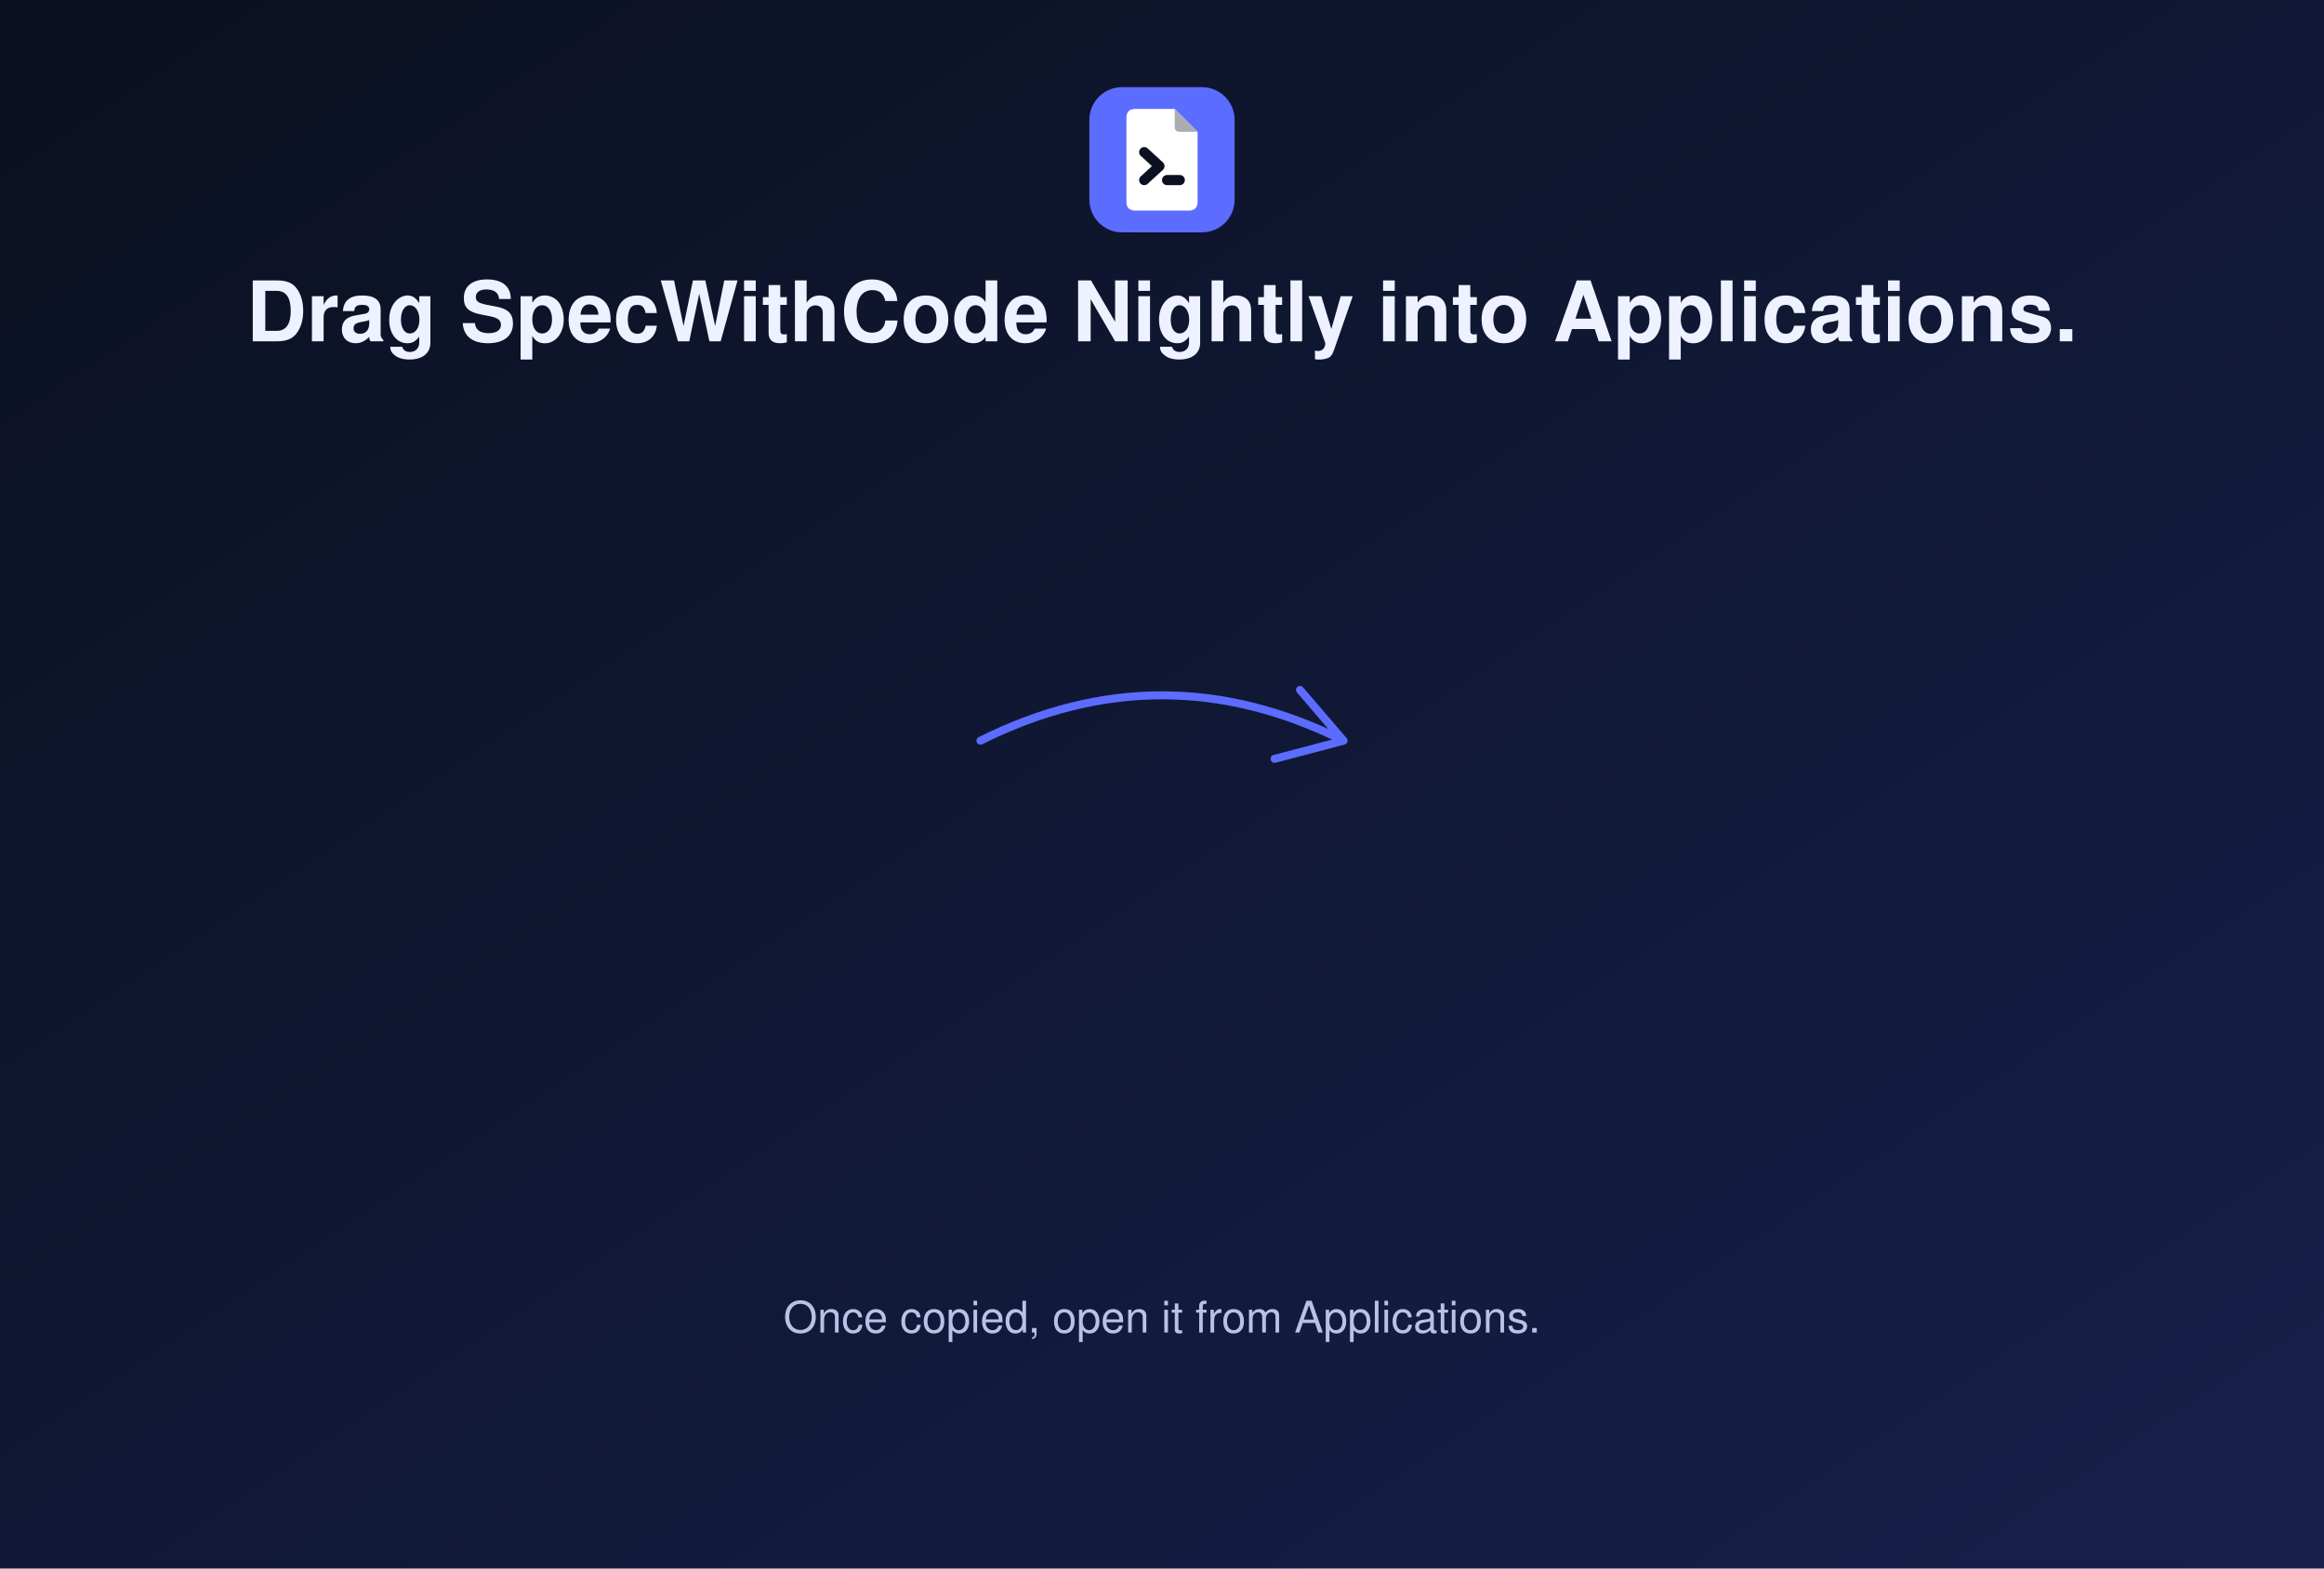
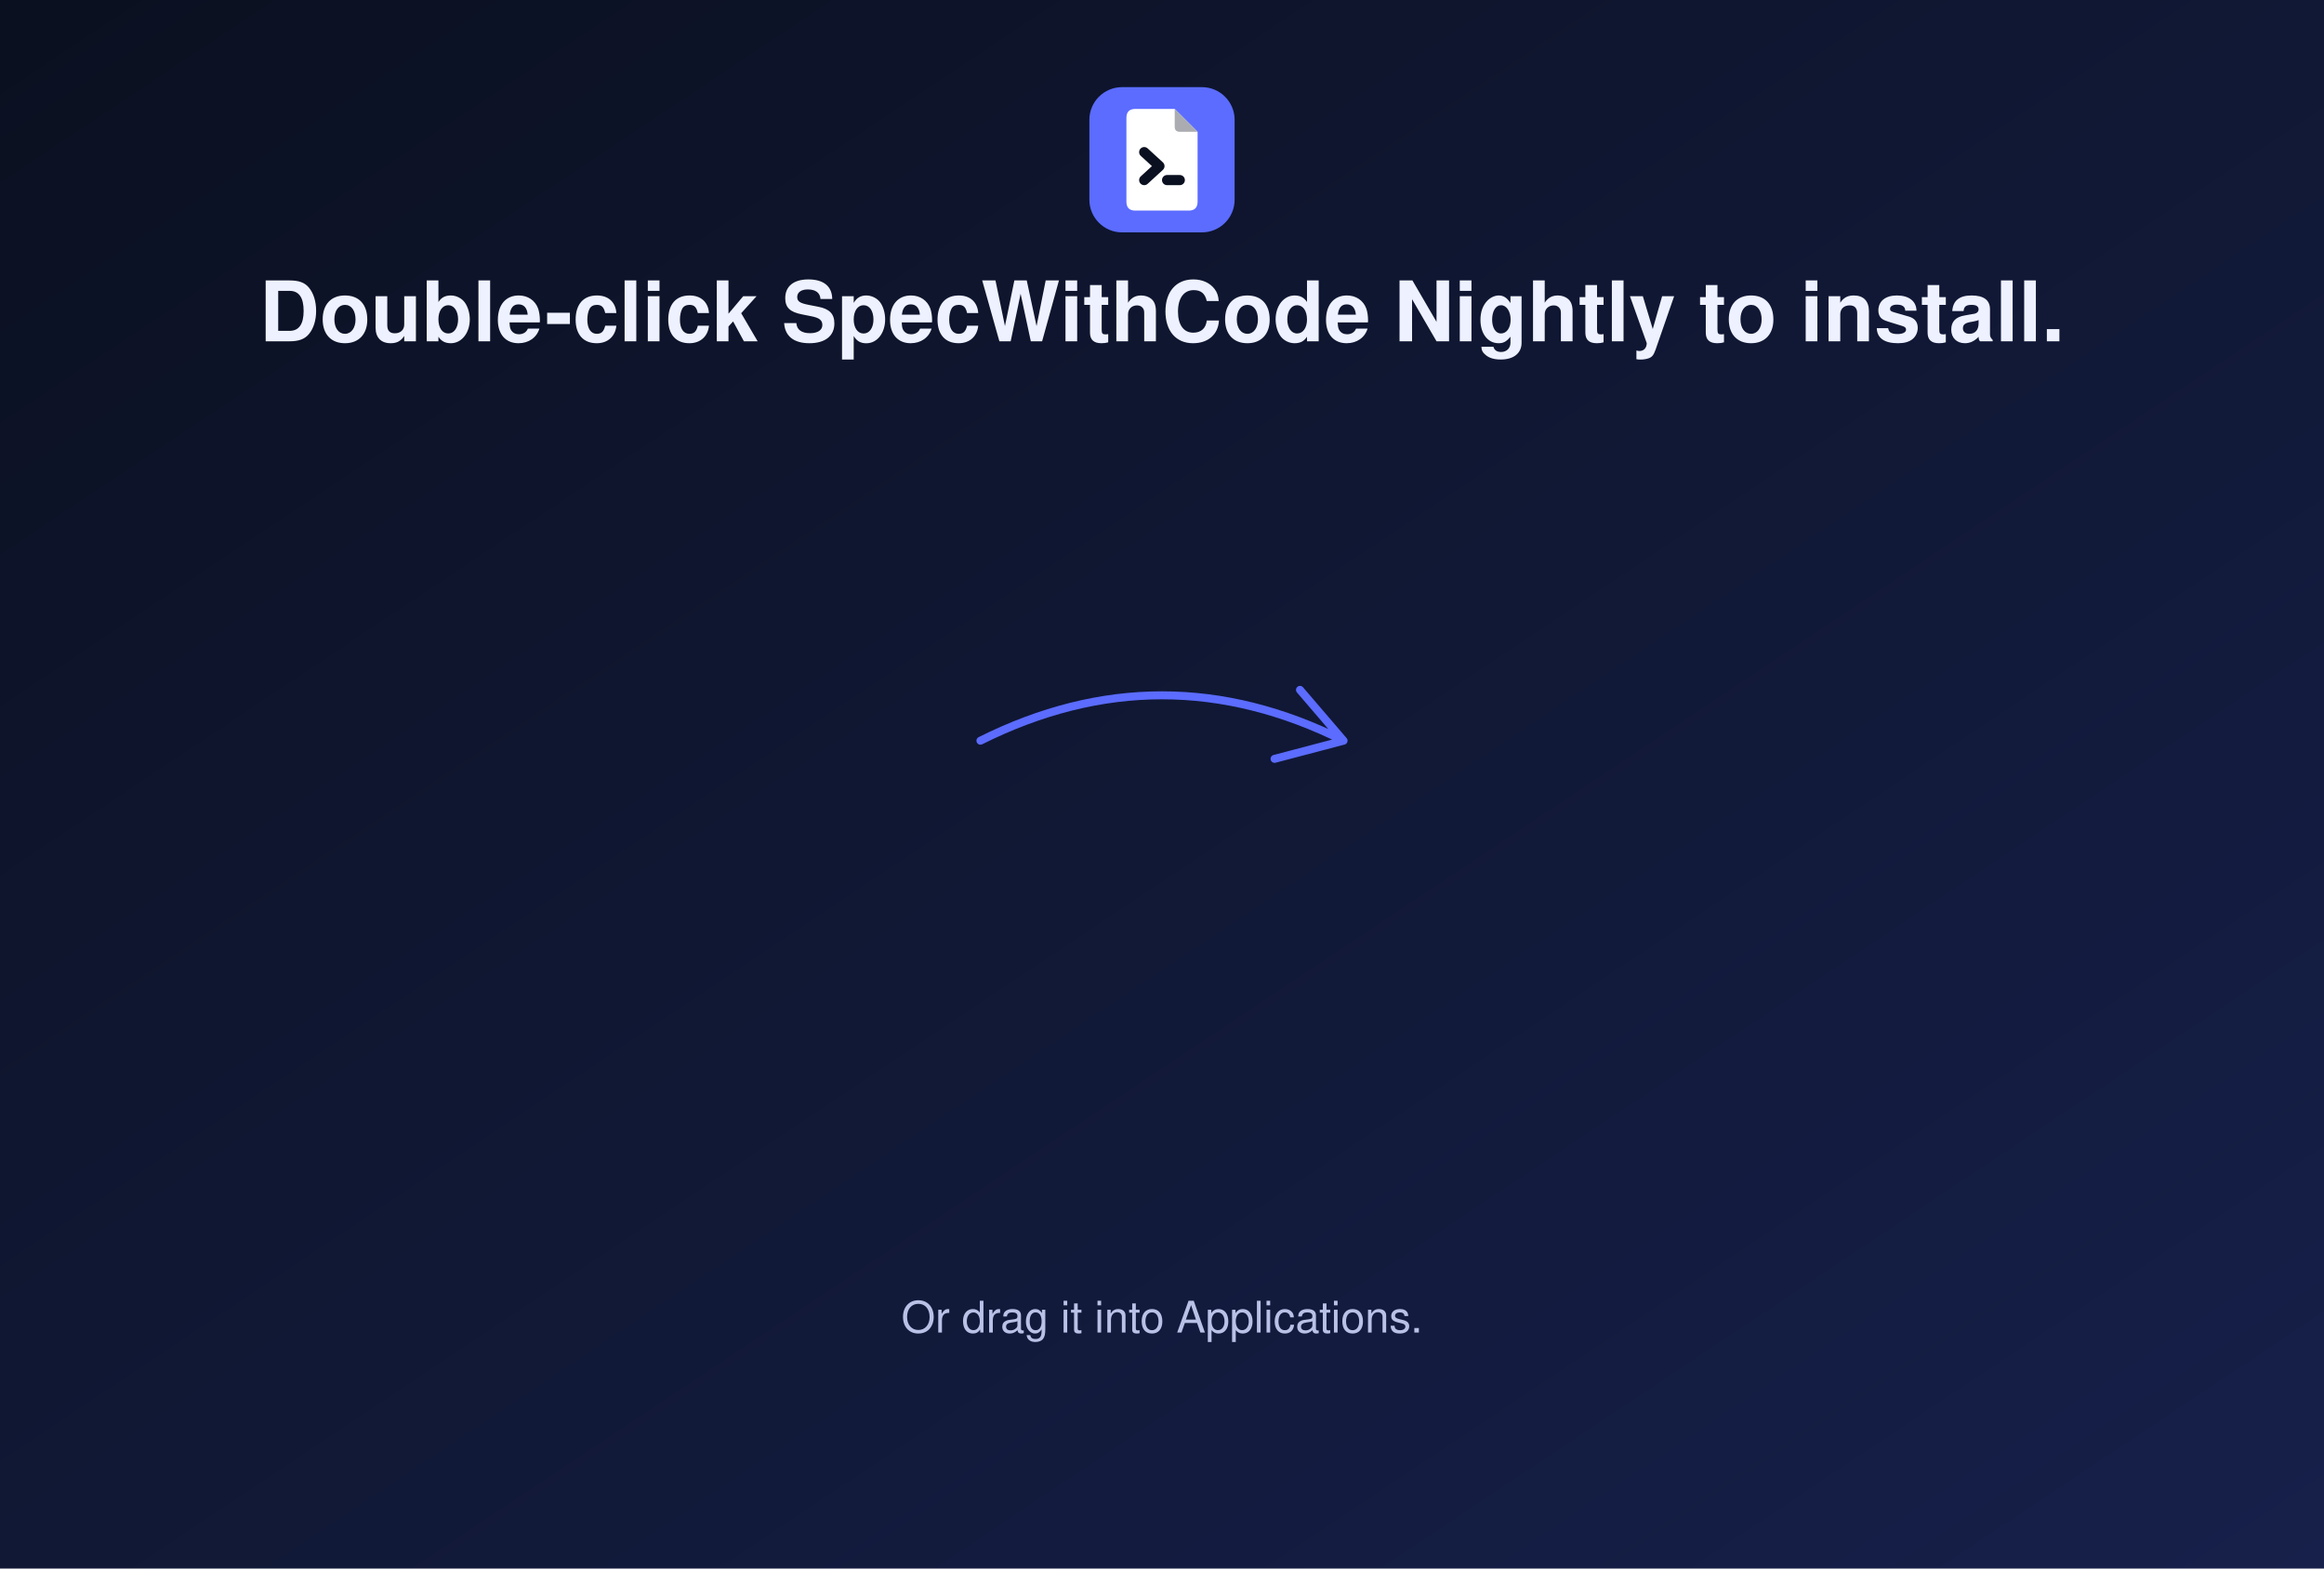
<svg xmlns="http://www.w3.org/2000/svg" width="1280" height="864" viewBox="0 0 640 432">
  <defs>
    <linearGradient id="canvas" x2="1" y2="1">
      <stop stop-color="#0b1020" />
      <stop offset="1" stop-color="#16204a" />
    </linearGradient>
  </defs>
  <rect width="640" height="432" fill="url(#canvas)" />
  <svg x="300" y="24" width="40" height="40" viewBox="0 0 64 64">
    <rect width="64" height="64" rx="14.4" fill="#5B6CFF" />
    <g transform="translate(4 4) scale(0.56)">
      <path fill="#FFFFFF" d="M29 10H60L78 28V83Q78 90 71 90H29Q22 90 22 83V17Q22 10 29 10Z" />
      <path fill="#AAACB2" d="M60 10V24Q60 28 64 28H78Z" />
      <path fill="#0B1020" d="M38.703 41.051L50.703 52.051A4 4 0 0 1 50.703 57.949L38.703 68.949A4 4 0 0 1 33.297 63.051L42.080 55L33.297 46.949A4 4 0 0 1 38.703 41.051ZM54 62H64A4 4 0 0 1 64 70H54A4 4 0 0 1 54 62Z" />
    </g>
  </svg>
-   <text x="320" y="94" fill="#eef1ff" font-family="Helvetica" font-size="23" font-weight="700" text-anchor="middle">Drag SpecWithCode Nightly into Applications.</text>
+   <text x="320" y="94" fill="#eef1ff" font-family="Helvetica" font-size="23" font-weight="700" text-anchor="middle">Double-click SpecWithCode Nightly to install.</text>
  <path d="M270 204Q320 179 370 204M358 190L370 204L351 209" stroke="#5B6CFF" stroke-width="2.2" fill="none" stroke-linecap="round" stroke-linejoin="round" />
-   <text x="320" y="367" fill="#b9c2e6" font-family="Helvetica" font-size="12" text-anchor="middle">Once copied, open it from Applications.</text>
+   <text x="320" y="367" fill="#b9c2e6" font-family="Helvetica" font-size="12" text-anchor="middle">Or drag it into Applications.</text>
</svg>
